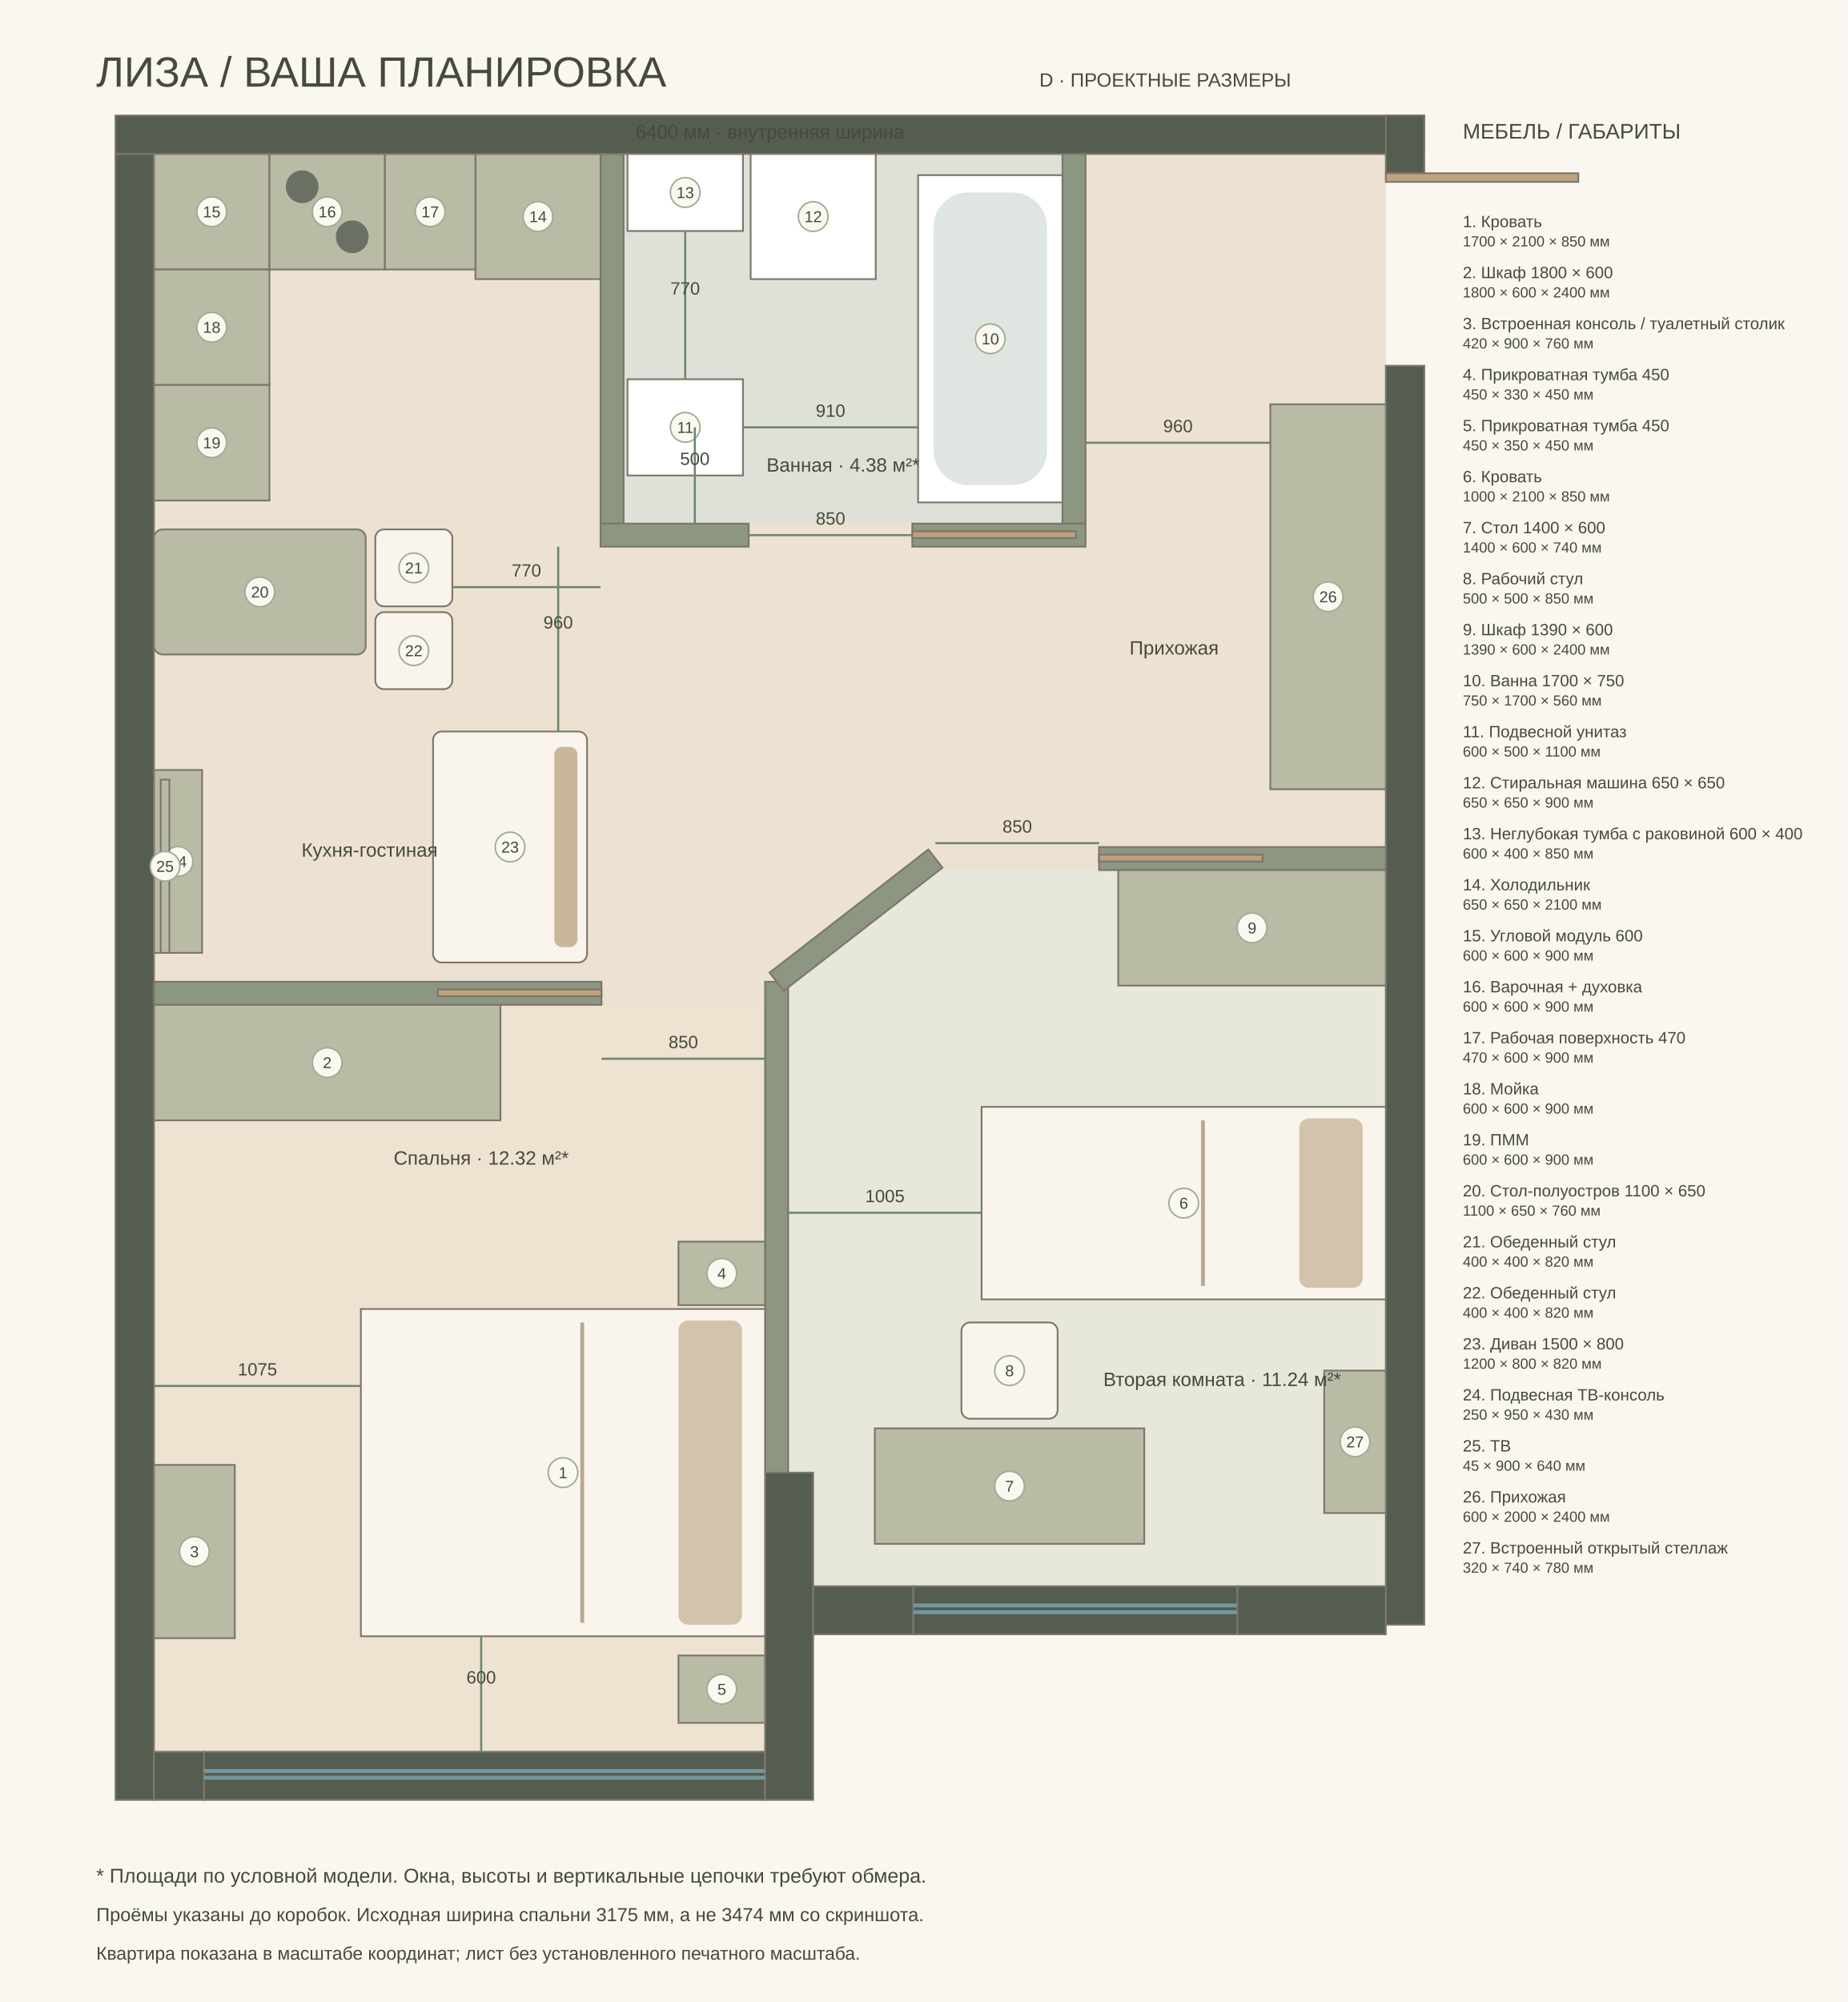
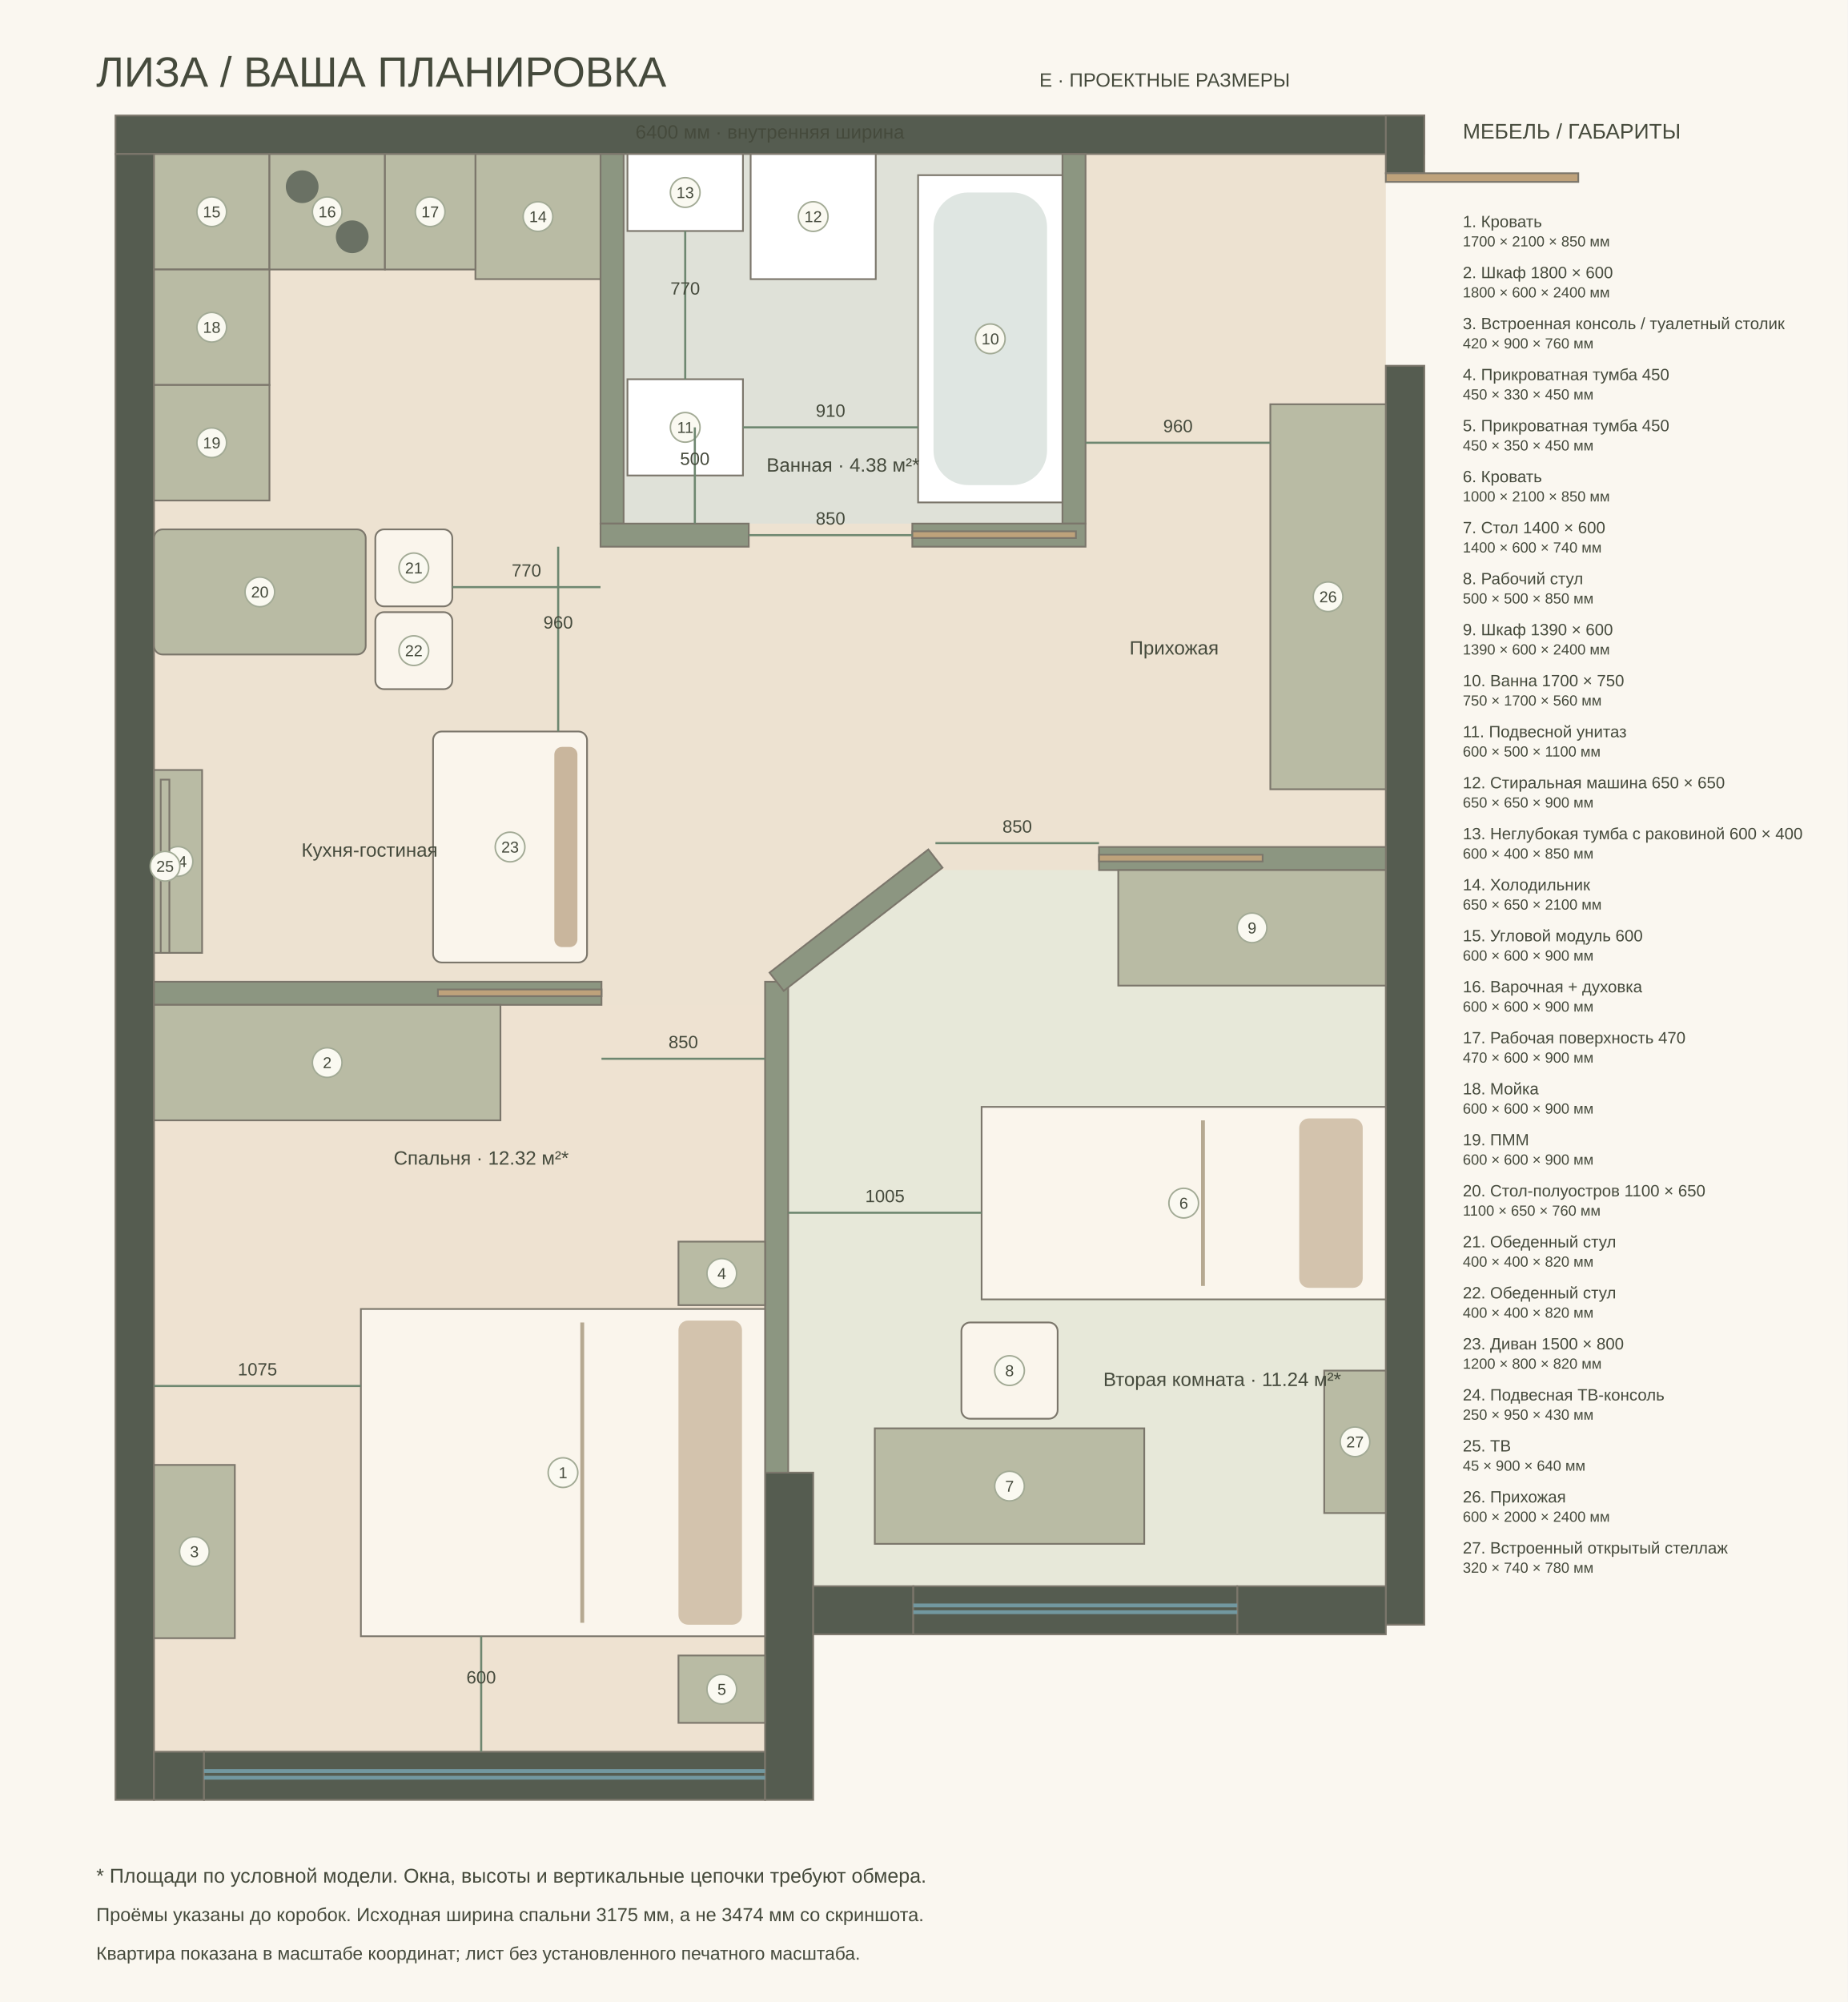
<svg xmlns="http://www.w3.org/2000/svg" width="1440" height="1560" viewBox="-800 -800 9600 10400">
  <style>text{font-family:Arial,sans-serif;fill:#454a3c}</style>
  <rect x="-800" y="-800" width="9600" height="10400" fill="#faf7f0" />
  <text x="-300" y="-350" font-size="220">ЛИЗА / ВАША ПЛАНИРОВКА</text>
-   <text x="4600" y="-350" font-size="100">D · ПРОЕКТНЫЕ РАЗМЕРЫ</text>
+   <text x="4600" y="-350" font-size="100">E · ПРОЕКТНЫЕ РАЗМЕРЫ</text>
  <path d="M0 0L6400 0L6400 7440L3425 7440L3425 6850L3175 6850L3175 8300L0 8300Z" fill="#ede2d1" />
  <polygon points="0,4420 3175,4420 3175,8300 0,8300" fill="#eee2d1" />
  <polygon points="3295,4320 4090,3720 6400,3720 6400,7440 3425,7440 3425,6850 3295,6850" fill="#e7e8d9" />
  <polygon points="2440,0 4720,0 4720,1920 2440,1920" fill="#dfe1d8" />
  <rect x="-200" y="-200" width="6800" height="200" fill="#555c50" stroke="#7b766b" stroke-width="9" />
  <rect x="-200" y="0" width="200" height="8550" fill="#555c50" stroke="#7b766b" stroke-width="9" />
  <rect x="6400" y="-200" width="200" height="300" fill="#555c50" stroke="#7b766b" stroke-width="9" />
  <rect x="6400" y="1100" width="200" height="6540" fill="#555c50" stroke="#7b766b" stroke-width="9" />
  <rect x="0" y="8300" width="260" height="250" fill="#555c50" stroke="#7b766b" stroke-width="9" />
  <rect x="260" y="8300" width="2915" height="250" fill="#555c50" stroke="#7b766b" stroke-width="9" />
  <rect x="3175" y="6850" width="250" height="1700" fill="#555c50" stroke="#7b766b" stroke-width="9" />
  <rect x="3425" y="7440" width="520" height="250" fill="#555c50" stroke="#7b766b" stroke-width="9" />
  <rect x="5628" y="7440" width="772" height="250" fill="#555c50" stroke="#7b766b" stroke-width="9" />
  <rect x="3945" y="7440" width="1683" height="250" fill="#555c50" stroke="#7b766b" stroke-width="9" />
  <rect x="2320" y="0" width="120" height="1920" fill="#8c9681" stroke="#7b766b" stroke-width="9" />
  <rect x="4720" y="0" width="120" height="1920" fill="#8c9681" stroke="#7b766b" stroke-width="9" />
  <rect x="2320" y="1920" width="770" height="120" fill="#8c9681" stroke="#7b766b" stroke-width="9" />
  <rect x="3940" y="1920" width="900" height="120" fill="#8c9681" stroke="#7b766b" stroke-width="9" />
  <rect x="0" y="4300" width="2325" height="120" fill="#8c9681" stroke="#7b766b" stroke-width="9" />
  <rect x="3175" y="4300" width="120" height="2550" fill="#8c9681" stroke="#7b766b" stroke-width="9" />
  <rect x="4910" y="3600" width="1490" height="120" fill="#8c9681" stroke="#7b766b" stroke-width="9" />
  <rect x="3125.431" y="3920" width="1044.138" height="120" fill="#8c9681" stroke="#7b766b" stroke-width="9" transform="rotate(-37.80279 3647.5 3980)" />
  <path d="M260 8400h2915m-2915 35h2915" fill="none" stroke="#7298a0" stroke-width="20" />
  <path d="M3945 7540h1683m-1683 35h1683" fill="none" stroke="#7298a0" stroke-width="20" />
  <rect x="1275" y="5800" width="1700" height="2100" fill="#faf5ec" stroke="#7b766b" stroke-width="9" transform="rotate(90 2125 6850)" />
  <g transform="rotate(90 2125 6850)">
    <rect x="1335" y="5920" width="1580" height="330" rx="50" fill="#d3c3ad" />
    <path d="M1345 6750h1560" stroke="#b6a991" stroke-width="20" />
  </g>
  <circle cx="2125" cy="6850" r="77" fill="#faf9f1" stroke="#a2aa95" stroke-width="8" />
  <text x="2125" y="6879" font-size="82" text-anchor="middle">1</text>
  <rect x="0" y="4420" width="1800" height="600" fill="#b9bba4" stroke="#7b766b" stroke-width="9" />
  <circle cx="900" cy="4720" r="77" fill="#faf9f1" stroke="#a2aa95" stroke-width="8" />
  <text x="900" y="4749" font-size="82" text-anchor="middle">2</text>
  <rect x="0" y="6810" width="420" height="900" fill="#b9bba4" stroke="#7b766b" stroke-width="9" />
  <circle cx="210" cy="7260" r="77" fill="#faf9f1" stroke="#a2aa95" stroke-width="8" />
  <text x="210" y="7289" font-size="82" text-anchor="middle">3</text>
  <rect x="2725" y="5650" width="450" height="330" fill="#b9bba4" stroke="#7b766b" stroke-width="9" />
  <circle cx="2950" cy="5815" r="77" fill="#faf9f1" stroke="#a2aa95" stroke-width="8" />
  <text x="2950" y="5844" font-size="82" text-anchor="middle">4</text>
  <rect x="2725" y="7800" width="450" height="350" fill="#b9bba4" stroke="#7b766b" stroke-width="9" />
  <circle cx="2950" cy="7975" r="77" fill="#faf9f1" stroke="#a2aa95" stroke-width="8" />
  <text x="2950" y="8004" font-size="82" text-anchor="middle">5</text>
  <rect x="4850" y="4400" width="1000" height="2100" fill="#faf5ec" stroke="#7b766b" stroke-width="9" transform="rotate(90 5350 5450)" />
  <g transform="rotate(90 5350 5450)">
    <rect x="4910" y="4520" width="880" height="330" rx="50" fill="#d3c3ad" />
    <path d="M4920 5350h860" stroke="#b6a991" stroke-width="20" />
  </g>
  <circle cx="5350" cy="5450" r="77" fill="#faf9f1" stroke="#a2aa95" stroke-width="8" />
  <text x="5350" y="5479" font-size="82" text-anchor="middle">6</text>
  <rect x="3745" y="6620" width="1400" height="600" fill="#b9bba4" stroke="#7b766b" stroke-width="9" />
  <circle cx="4445" cy="6920" r="77" fill="#faf9f1" stroke="#a2aa95" stroke-width="8" />
  <text x="4445" y="6949" font-size="82" text-anchor="middle">7</text>
  <rect x="4195" y="6070" width="500" height="500" fill="#faf5ec" stroke="#7b766b" stroke-width="9" rx="45" />
  <circle cx="4445" cy="6320" r="77" fill="#faf9f1" stroke="#a2aa95" stroke-width="8" />
  <text x="4445" y="6349" font-size="82" text-anchor="middle">8</text>
  <rect x="5010" y="3720" width="1390" height="600" fill="#b9bba4" stroke="#7b766b" stroke-width="9" />
  <circle cx="5705" cy="4020" r="77" fill="#faf9f1" stroke="#a2aa95" stroke-width="8" />
  <text x="5705" y="4049" font-size="82" text-anchor="middle">9</text>
  <rect x="3970" y="110" width="750" height="1700" fill="#fff" stroke="#7b766b" stroke-width="9" />
  <rect x="4050" y="200" width="590" height="1520" rx="180" fill="#dfe6e2" />
  <circle cx="4345" cy="960" r="77" fill="#faf9f1" stroke="#a2aa95" stroke-width="8" />
  <text x="4345" y="989" font-size="82" text-anchor="middle">10</text>
  <rect x="2460" y="1170" width="600" height="500" fill="#fff" stroke="#7b766b" stroke-width="9" />
  <circle cx="2760" cy="1420" r="77" fill="#faf9f1" stroke="#a2aa95" stroke-width="8" />
  <text x="2760" y="1449" font-size="82" text-anchor="middle">11</text>
  <rect x="3100" y="0" width="650" height="650" fill="#fff" stroke="#7b766b" stroke-width="9" />
  <circle cx="3425" cy="325" r="77" fill="#faf9f1" stroke="#a2aa95" stroke-width="8" />
  <text x="3425" y="354" font-size="82" text-anchor="middle">12</text>
  <rect x="2460" y="0" width="600" height="400" fill="#fff" stroke="#7b766b" stroke-width="9" />
  <circle cx="2760" cy="200" r="77" fill="#faf9f1" stroke="#a2aa95" stroke-width="8" />
  <text x="2760" y="229" font-size="82" text-anchor="middle">13</text>
  <rect x="1670" y="0" width="650" height="650" fill="#b9bba4" stroke="#7b766b" stroke-width="9" />
  <circle cx="1995" cy="325" r="77" fill="#faf9f1" stroke="#a2aa95" stroke-width="8" />
  <text x="1995" y="354" font-size="82" text-anchor="middle">14</text>
  <rect x="0" y="0" width="600" height="600" fill="#b9bba4" stroke="#7b766b" stroke-width="9" />
  <circle cx="300" cy="300" r="77" fill="#faf9f1" stroke="#a2aa95" stroke-width="8" />
  <text x="300" y="329" font-size="82" text-anchor="middle">15</text>
  <rect x="600" y="0" width="600" height="600" fill="#b9bba4" stroke="#7b766b" stroke-width="9" />
  <circle cx="770" cy="170" r="85" fill="#6a7164" />
  <circle cx="1030" cy="430" r="85" fill="#6a7164" />
  <circle cx="900" cy="300" r="77" fill="#faf9f1" stroke="#a2aa95" stroke-width="8" />
  <text x="900" y="329" font-size="82" text-anchor="middle">16</text>
  <rect x="1200" y="0" width="470" height="600" fill="#b9bba4" stroke="#7b766b" stroke-width="9" />
  <circle cx="1435" cy="300" r="77" fill="#faf9f1" stroke="#a2aa95" stroke-width="8" />
  <text x="1435" y="329" font-size="82" text-anchor="middle">17</text>
  <rect x="0" y="600" width="600" height="600" fill="#b9bba4" stroke="#7b766b" stroke-width="9" />
  <circle cx="300" cy="900" r="77" fill="#faf9f1" stroke="#a2aa95" stroke-width="8" />
  <text x="300" y="929" font-size="82" text-anchor="middle">18</text>
  <rect x="0" y="1200" width="600" height="600" fill="#b9bba4" stroke="#7b766b" stroke-width="9" />
  <circle cx="300" cy="1500" r="77" fill="#faf9f1" stroke="#a2aa95" stroke-width="8" />
  <text x="300" y="1529" font-size="82" text-anchor="middle">19</text>
  <rect x="0" y="1950" width="1100" height="650" fill="#b9bba4" stroke="#7b766b" stroke-width="9" rx="45" />
  <circle cx="550" cy="2275" r="77" fill="#faf9f1" stroke="#a2aa95" stroke-width="8" />
  <text x="550" y="2304" font-size="82" text-anchor="middle">20</text>
  <rect x="1150" y="1950" width="400" height="400" fill="#faf5ec" stroke="#7b766b" stroke-width="9" rx="45" />
  <circle cx="1350" cy="2150" r="77" fill="#faf9f1" stroke="#a2aa95" stroke-width="8" />
  <text x="1350" y="2179" font-size="82" text-anchor="middle">21</text>
  <rect x="1150" y="2380" width="400" height="400" fill="#faf5ec" stroke="#7b766b" stroke-width="9" rx="45" />
  <circle cx="1350" cy="2580" r="77" fill="#faf9f1" stroke="#a2aa95" stroke-width="8" />
  <text x="1350" y="2609" font-size="82" text-anchor="middle">22</text>
  <rect x="1250" y="3200" width="1200" height="800" fill="#faf5ec" stroke="#7b766b" stroke-width="9" transform="rotate(270 1850 3600)" rx="45" />
  <g transform="rotate(270 1850 3600)">
    <rect x="1330" y="3830" width="1040" height="120" rx="40" fill="#c9b69d" />
  </g>
  <circle cx="1850" cy="3600" r="77" fill="#faf9f1" stroke="#a2aa95" stroke-width="8" />
  <text x="1850" y="3629" font-size="82" text-anchor="middle">23</text>
  <rect x="0" y="3200" width="250" height="950" fill="#b9bba4" stroke="#7b766b" stroke-width="9" />
  <circle cx="125" cy="3675" r="77" fill="#faf9f1" stroke="#a2aa95" stroke-width="8" />
  <text x="125" y="3704" font-size="82" text-anchor="middle">24</text>
  <rect x="35" y="3250" width="45" height="900" fill="#b9bba4" stroke="#7b766b" stroke-width="9" />
  <circle cx="57.5" cy="3700" r="77" fill="#faf9f1" stroke="#a2aa95" stroke-width="8" />
  <text x="57.5" y="3729" font-size="82" text-anchor="middle">25</text>
  <rect x="5800" y="1300" width="600" height="2000" fill="#b9bba4" stroke="#7b766b" stroke-width="9" />
  <circle cx="6100" cy="2300" r="77" fill="#faf9f1" stroke="#a2aa95" stroke-width="8" />
  <text x="6100" y="2329" font-size="82" text-anchor="middle">26</text>
  <rect x="6080" y="6320" width="320" height="740" fill="#b9bba4" stroke="#7b766b" stroke-width="9" />
  <circle cx="6240" cy="6690" r="77" fill="#faf9f1" stroke="#a2aa95" stroke-width="8" />
  <text x="6240" y="6719" font-size="82" text-anchor="middle">27</text>
  <rect x="6400" y="100" width="1000" height="45" fill="#bea27b" stroke="#7b766b" stroke-width="9" />
  <rect x="1475" y="4340" width="850" height="35" fill="#bea27b" stroke="#7b766b" stroke-width="9" />
  <rect x="4910" y="3640" width="850" height="35" fill="#bea27b" stroke="#7b766b" stroke-width="9" />
  <rect x="3940" y="1960" width="850" height="35" fill="#bea27b" stroke="#7b766b" stroke-width="9" />
  <g>
    <text x="1700" y="5250" font-size="100" text-anchor="middle" fill="#343d31">Спальня · 12.32 м²*</text>
  </g>
  <g>
    <text x="5550" y="6400" font-size="100" text-anchor="middle" fill="#343d31">Вторая комната · 11.24 м²*</text>
  </g>
  <g>
    <text x="3580" y="1650" font-size="100" text-anchor="middle" fill="#343d31">Ванная · 4.38 м²*</text>
  </g>
  <g>
    <text x="1120" y="3650" font-size="100" text-anchor="middle" fill="#343d31">Кухня-гостиная</text>
  </g>
  <g>
    <text x="5300" y="2600" font-size="100" text-anchor="middle" fill="#343d31">Прихожая</text>
  </g>
  <path d="M4840 1500L5800 1500" stroke="#6e8770" stroke-width="11" />
  <text x="5320" y="1445" font-size="92" text-anchor="middle" fill="#395a3c">960</text>
  <path d="M2325 4700L3175 4700" stroke="#6e8770" stroke-width="11" />
  <text x="2750" y="4645" font-size="92" text-anchor="middle" fill="#395a3c">850</text>
  <path d="M4060 3580L4910 3580" stroke="#6e8770" stroke-width="11" />
  <text x="4485" y="3525" font-size="92" text-anchor="middle" fill="#395a3c">850</text>
  <path d="M3090 1980L3940 1980" stroke="#6e8770" stroke-width="11" />
  <text x="3515" y="1925" font-size="92" text-anchor="middle" fill="#395a3c">850</text>
  <path d="M0 6400L1075 6400" stroke="#6e8770" stroke-width="11" />
  <text x="537.5" y="6345" font-size="92" text-anchor="middle" fill="#395a3c">1075</text>
  <path d="M1700 7700L1700 8300" stroke="#6e8770" stroke-width="11" />
  <text x="1700" y="7945" font-size="92" text-anchor="middle" fill="#395a3c">600</text>
  <path d="M3295 5500L4300 5500" stroke="#6e8770" stroke-width="11" />
  <text x="3797.5" y="5445" font-size="92" text-anchor="middle" fill="#395a3c">1005</text>
  <path d="M2100 2040L2100 3000" stroke="#6e8770" stroke-width="11" />
  <text x="2100" y="2465" font-size="92" text-anchor="middle" fill="#395a3c">960</text>
  <path d="M3060 1420L3970 1420" stroke="#6e8770" stroke-width="11" />
  <text x="3515" y="1365" font-size="92" text-anchor="middle" fill="#395a3c">910</text>
  <path d="M2760 400L2760 1170" stroke="#6e8770" stroke-width="11" />
  <text x="2760" y="730" font-size="92" text-anchor="middle" fill="#395a3c">770</text>
  <path d="M2810 1420L2810 1920" stroke="#6e8770" stroke-width="11" />
  <text x="2810" y="1615" font-size="92" text-anchor="middle" fill="#395a3c">500</text>
  <path d="M1550 2250L2320 2250" stroke="#6e8770" stroke-width="11" />
  <text x="1935" y="2195" font-size="92" text-anchor="middle" fill="#395a3c">770</text>
  <text x="3200" y="-80" font-size="100" text-anchor="middle">6400 мм · внутренняя ширина</text>
  <text x="6800" y="-80" font-size="110">МЕБЕЛЬ / ГАБАРИТЫ</text>
  <text x="6800" y="380" font-size="85">1. Кровать</text>
  <text x="6800" y="480" font-size="76">1700 × 2100 × 850 мм</text>
  <text x="6800" y="645" font-size="85">2. Шкаф 1800 × 600</text>
  <text x="6800" y="745" font-size="76">1800 × 600 × 2400 мм</text>
  <text x="6800" y="910" font-size="85">3. Встроенная консоль / туалетный столик</text>
  <text x="6800" y="1010" font-size="76">420 × 900 × 760 мм</text>
  <text x="6800" y="1175" font-size="85">4. Прикроватная тумба 450</text>
  <text x="6800" y="1275" font-size="76">450 × 330 × 450 мм</text>
  <text x="6800" y="1440" font-size="85">5. Прикроватная тумба 450</text>
  <text x="6800" y="1540" font-size="76">450 × 350 × 450 мм</text>
  <text x="6800" y="1705" font-size="85">6. Кровать</text>
  <text x="6800" y="1805" font-size="76">1000 × 2100 × 850 мм</text>
  <text x="6800" y="1970" font-size="85">7. Стол 1400 × 600</text>
  <text x="6800" y="2070" font-size="76">1400 × 600 × 740 мм</text>
  <text x="6800" y="2235" font-size="85">8. Рабочий стул</text>
  <text x="6800" y="2335" font-size="76">500 × 500 × 850 мм</text>
  <text x="6800" y="2500" font-size="85">9. Шкаф 1390 × 600</text>
  <text x="6800" y="2600" font-size="76">1390 × 600 × 2400 мм</text>
  <text x="6800" y="2765" font-size="85">10. Ванна 1700 × 750</text>
  <text x="6800" y="2865" font-size="76">750 × 1700 × 560 мм</text>
  <text x="6800" y="3030" font-size="85">11. Подвесной унитаз</text>
  <text x="6800" y="3130" font-size="76">600 × 500 × 1100 мм</text>
  <text x="6800" y="3295" font-size="85">12. Стиральная машина 650 × 650</text>
  <text x="6800" y="3395" font-size="76">650 × 650 × 900 мм</text>
  <text x="6800" y="3560" font-size="85">13. Неглубокая тумба с раковиной 600 × 400</text>
  <text x="6800" y="3660" font-size="76">600 × 400 × 850 мм</text>
  <text x="6800" y="3825" font-size="85">14. Холодильник</text>
  <text x="6800" y="3925" font-size="76">650 × 650 × 2100 мм</text>
  <text x="6800" y="4090" font-size="85">15. Угловой модуль 600</text>
  <text x="6800" y="4190" font-size="76">600 × 600 × 900 мм</text>
  <text x="6800" y="4355" font-size="85">16. Варочная + духовка</text>
  <text x="6800" y="4455" font-size="76">600 × 600 × 900 мм</text>
  <text x="6800" y="4620" font-size="85">17. Рабочая поверхность 470</text>
  <text x="6800" y="4720" font-size="76">470 × 600 × 900 мм</text>
  <text x="6800" y="4885" font-size="85">18. Мойка</text>
  <text x="6800" y="4985" font-size="76">600 × 600 × 900 мм</text>
  <text x="6800" y="5150" font-size="85">19. ПММ</text>
  <text x="6800" y="5250" font-size="76">600 × 600 × 900 мм</text>
  <text x="6800" y="5415" font-size="85">20. Стол-полуостров 1100 × 650</text>
  <text x="6800" y="5515" font-size="76">1100 × 650 × 760 мм</text>
  <text x="6800" y="5680" font-size="85">21. Обеденный стул</text>
  <text x="6800" y="5780" font-size="76">400 × 400 × 820 мм</text>
  <text x="6800" y="5945" font-size="85">22. Обеденный стул</text>
  <text x="6800" y="6045" font-size="76">400 × 400 × 820 мм</text>
  <text x="6800" y="6210" font-size="85">23. Диван 1500 × 800</text>
  <text x="6800" y="6310" font-size="76">1200 × 800 × 820 мм</text>
  <text x="6800" y="6475" font-size="85">24. Подвесная ТВ-консоль</text>
  <text x="6800" y="6575" font-size="76">250 × 950 × 430 мм</text>
  <text x="6800" y="6740" font-size="85">25. ТВ</text>
  <text x="6800" y="6840" font-size="76">45 × 900 × 640 мм</text>
  <text x="6800" y="7005" font-size="85">26. Прихожая</text>
  <text x="6800" y="7105" font-size="76">600 × 2000 × 2400 мм</text>
  <text x="6800" y="7270" font-size="85">27. Встроенный открытый стеллаж</text>
  <text x="6800" y="7370" font-size="76">320 × 740 × 780 мм</text>
  <text x="-300" y="8980" font-size="104">* Площади по условной модели. Окна, высоты и вертикальные цепочки требуют обмера.</text>
  <text x="-300" y="9180" font-size="98">Проёмы указаны до коробок. Исходная ширина спальни 3175 мм, а не 3474 мм со скриншота.</text>
  <text x="-300" y="9380" font-size="95">Квартира показана в масштабе координат; лист без установленного печатного масштаба.</text>
</svg>
